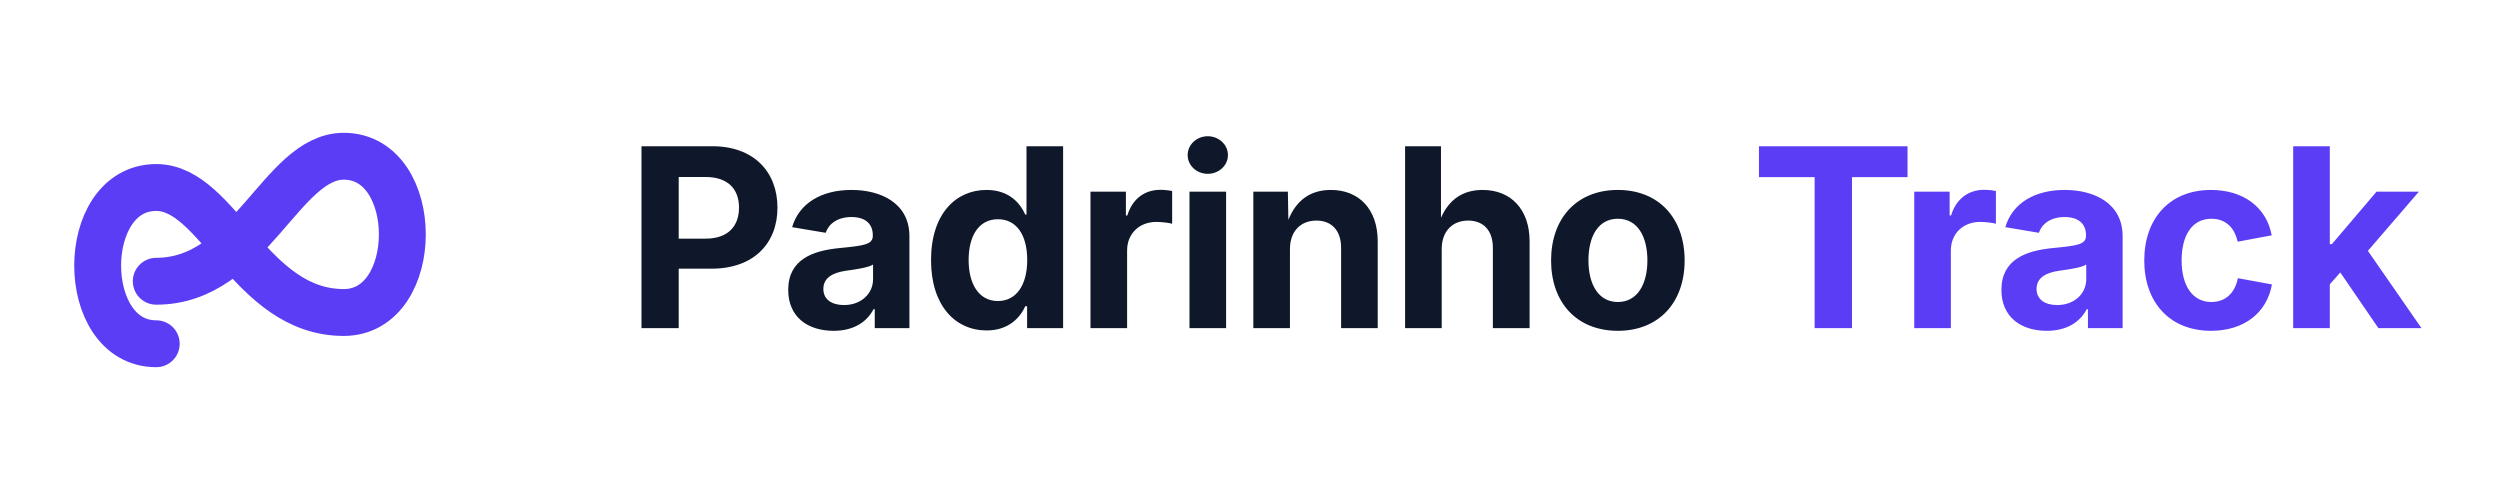
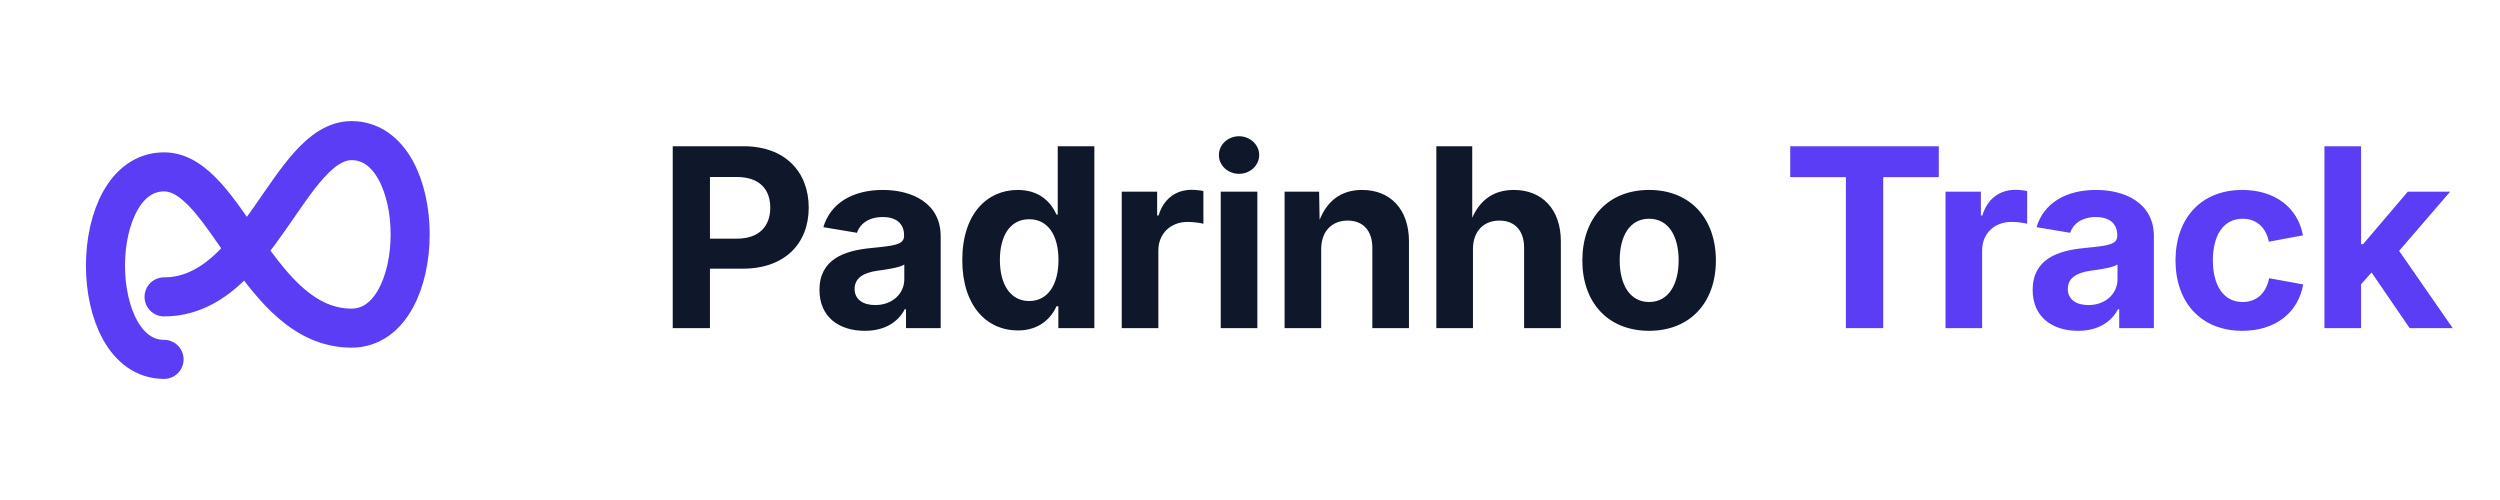
<svg xmlns="http://www.w3.org/2000/svg" viewBox="0 0 320 64" width="640" height="128">
  <g transform="translate(0,0)">
-     <path d="M20 44 C10 44, 10 24, 20 24 C28 24, 32 40, 44 40 C54 40, 54 20, 44 20 C36 20, 32 36, 20 36" stroke="#5b3df5" stroke-width="6" stroke-linecap="round" fill="none" />
+     <path d="M21 46 C11 46, 11 22, 21 22 C29 22, 33 42, 45 42 C55 42, 55 18, 45 18 C37 18, 33 38, 21 38" stroke="#5b3df5" stroke-width="5" stroke-linecap="round" fill="none" />
  </g>
-   <text x="80" y="42" font-family="Inter, system-ui, -apple-system, sans-serif" font-size="32" font-weight="700" letter-spacing="-0.5" fill="#0f172a">Padrinho <tspan fill="#5b3df5">Track</tspan>
+   <text x="84" y="42" font-family="Inter, system-ui, -apple-system, sans-serif" font-size="32" font-weight="700" letter-spacing="-0.5" fill="#0f172a">Padrinho <tspan fill="#5b3df5">Track</tspan>
  </text>
</svg>
